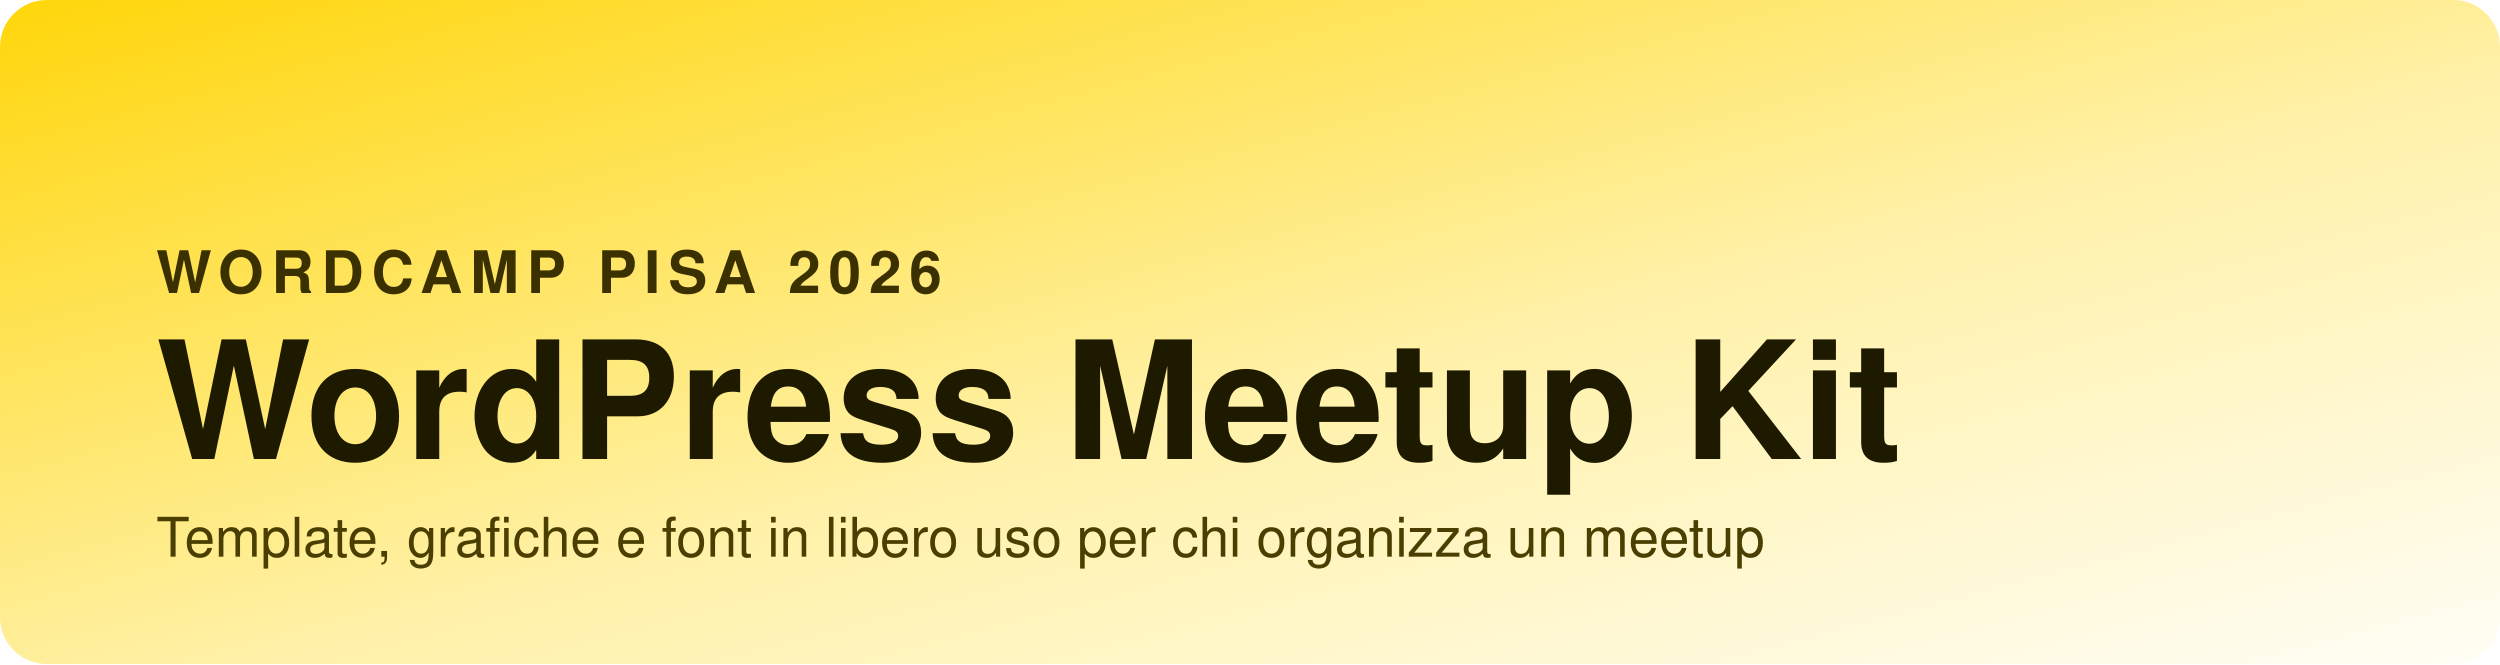
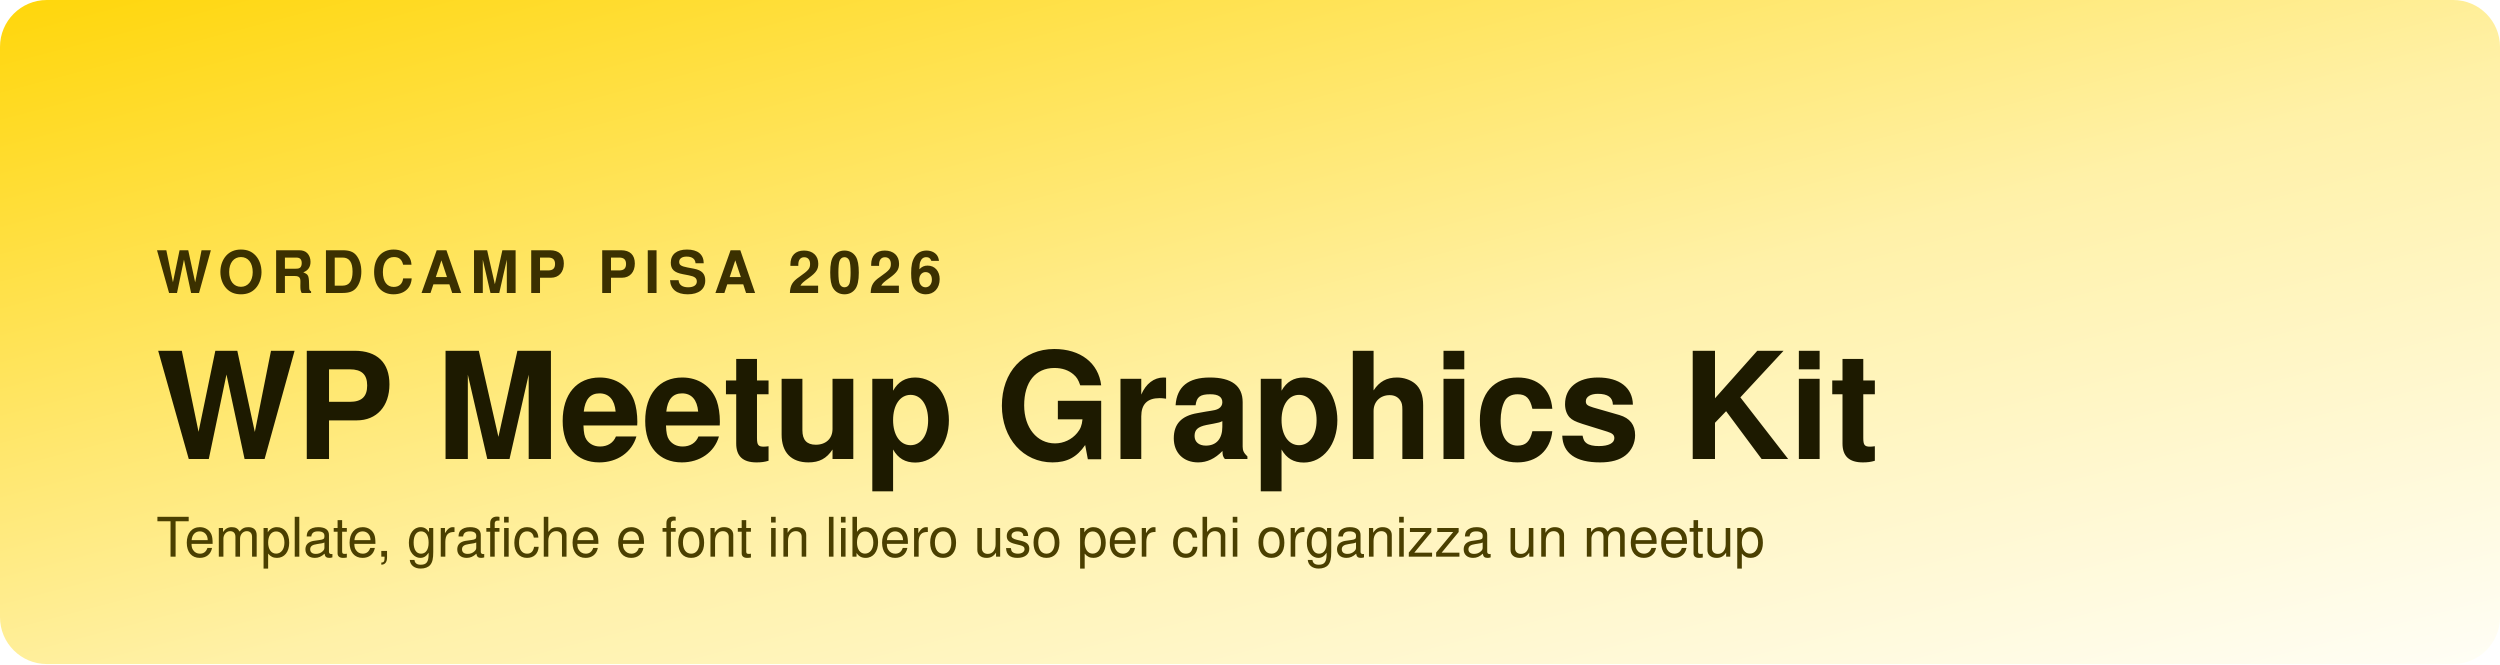
- <svg xmlns="http://www.w3.org/2000/svg" viewBox="0 0 1280 340" width="1280" height="340" role="img" aria-label="WordPress Meetup Kit">
+ <svg xmlns="http://www.w3.org/2000/svg" viewBox="0 0 1280 340" width="1280" height="340" role="img" aria-label="WP Meetup Graphics Kit">
  <defs>
    <linearGradient id="bg" x1="0" y1="0" x2="1" y2="1">
      <stop offset="0%" stop-color="#FFD60A" />
      <stop offset="55%" stop-color="#FFF1A8" />
      <stop offset="100%" stop-color="#FFFEF6" />
    </linearGradient>
  </defs>
  <rect width="1280" height="340" rx="24" fill="url(#bg)" />
  <text x="80" y="150" font-family="Helvetica, Arial, sans-serif" font-size="30" font-weight="600" letter-spacing="4" fill="#3b3000">WORDCAMP PISA 2026</text>
-   <text x="80" y="235" font-family="Helvetica, Arial, sans-serif" font-size="84" font-weight="800" fill="#1d1a00">WordPress Meetup Kit</text>
+   <text x="80" y="235" font-family="Helvetica, Arial, sans-serif" font-size="76" font-weight="800" fill="#1d1a00">WP Meetup Graphics Kit</text>
  <text x="80" y="285" font-family="Helvetica, Arial, sans-serif" font-size="28" fill="#4a3f00">Template, grafiche e font in libero uso per chi organizza un meetup</text>
</svg>
